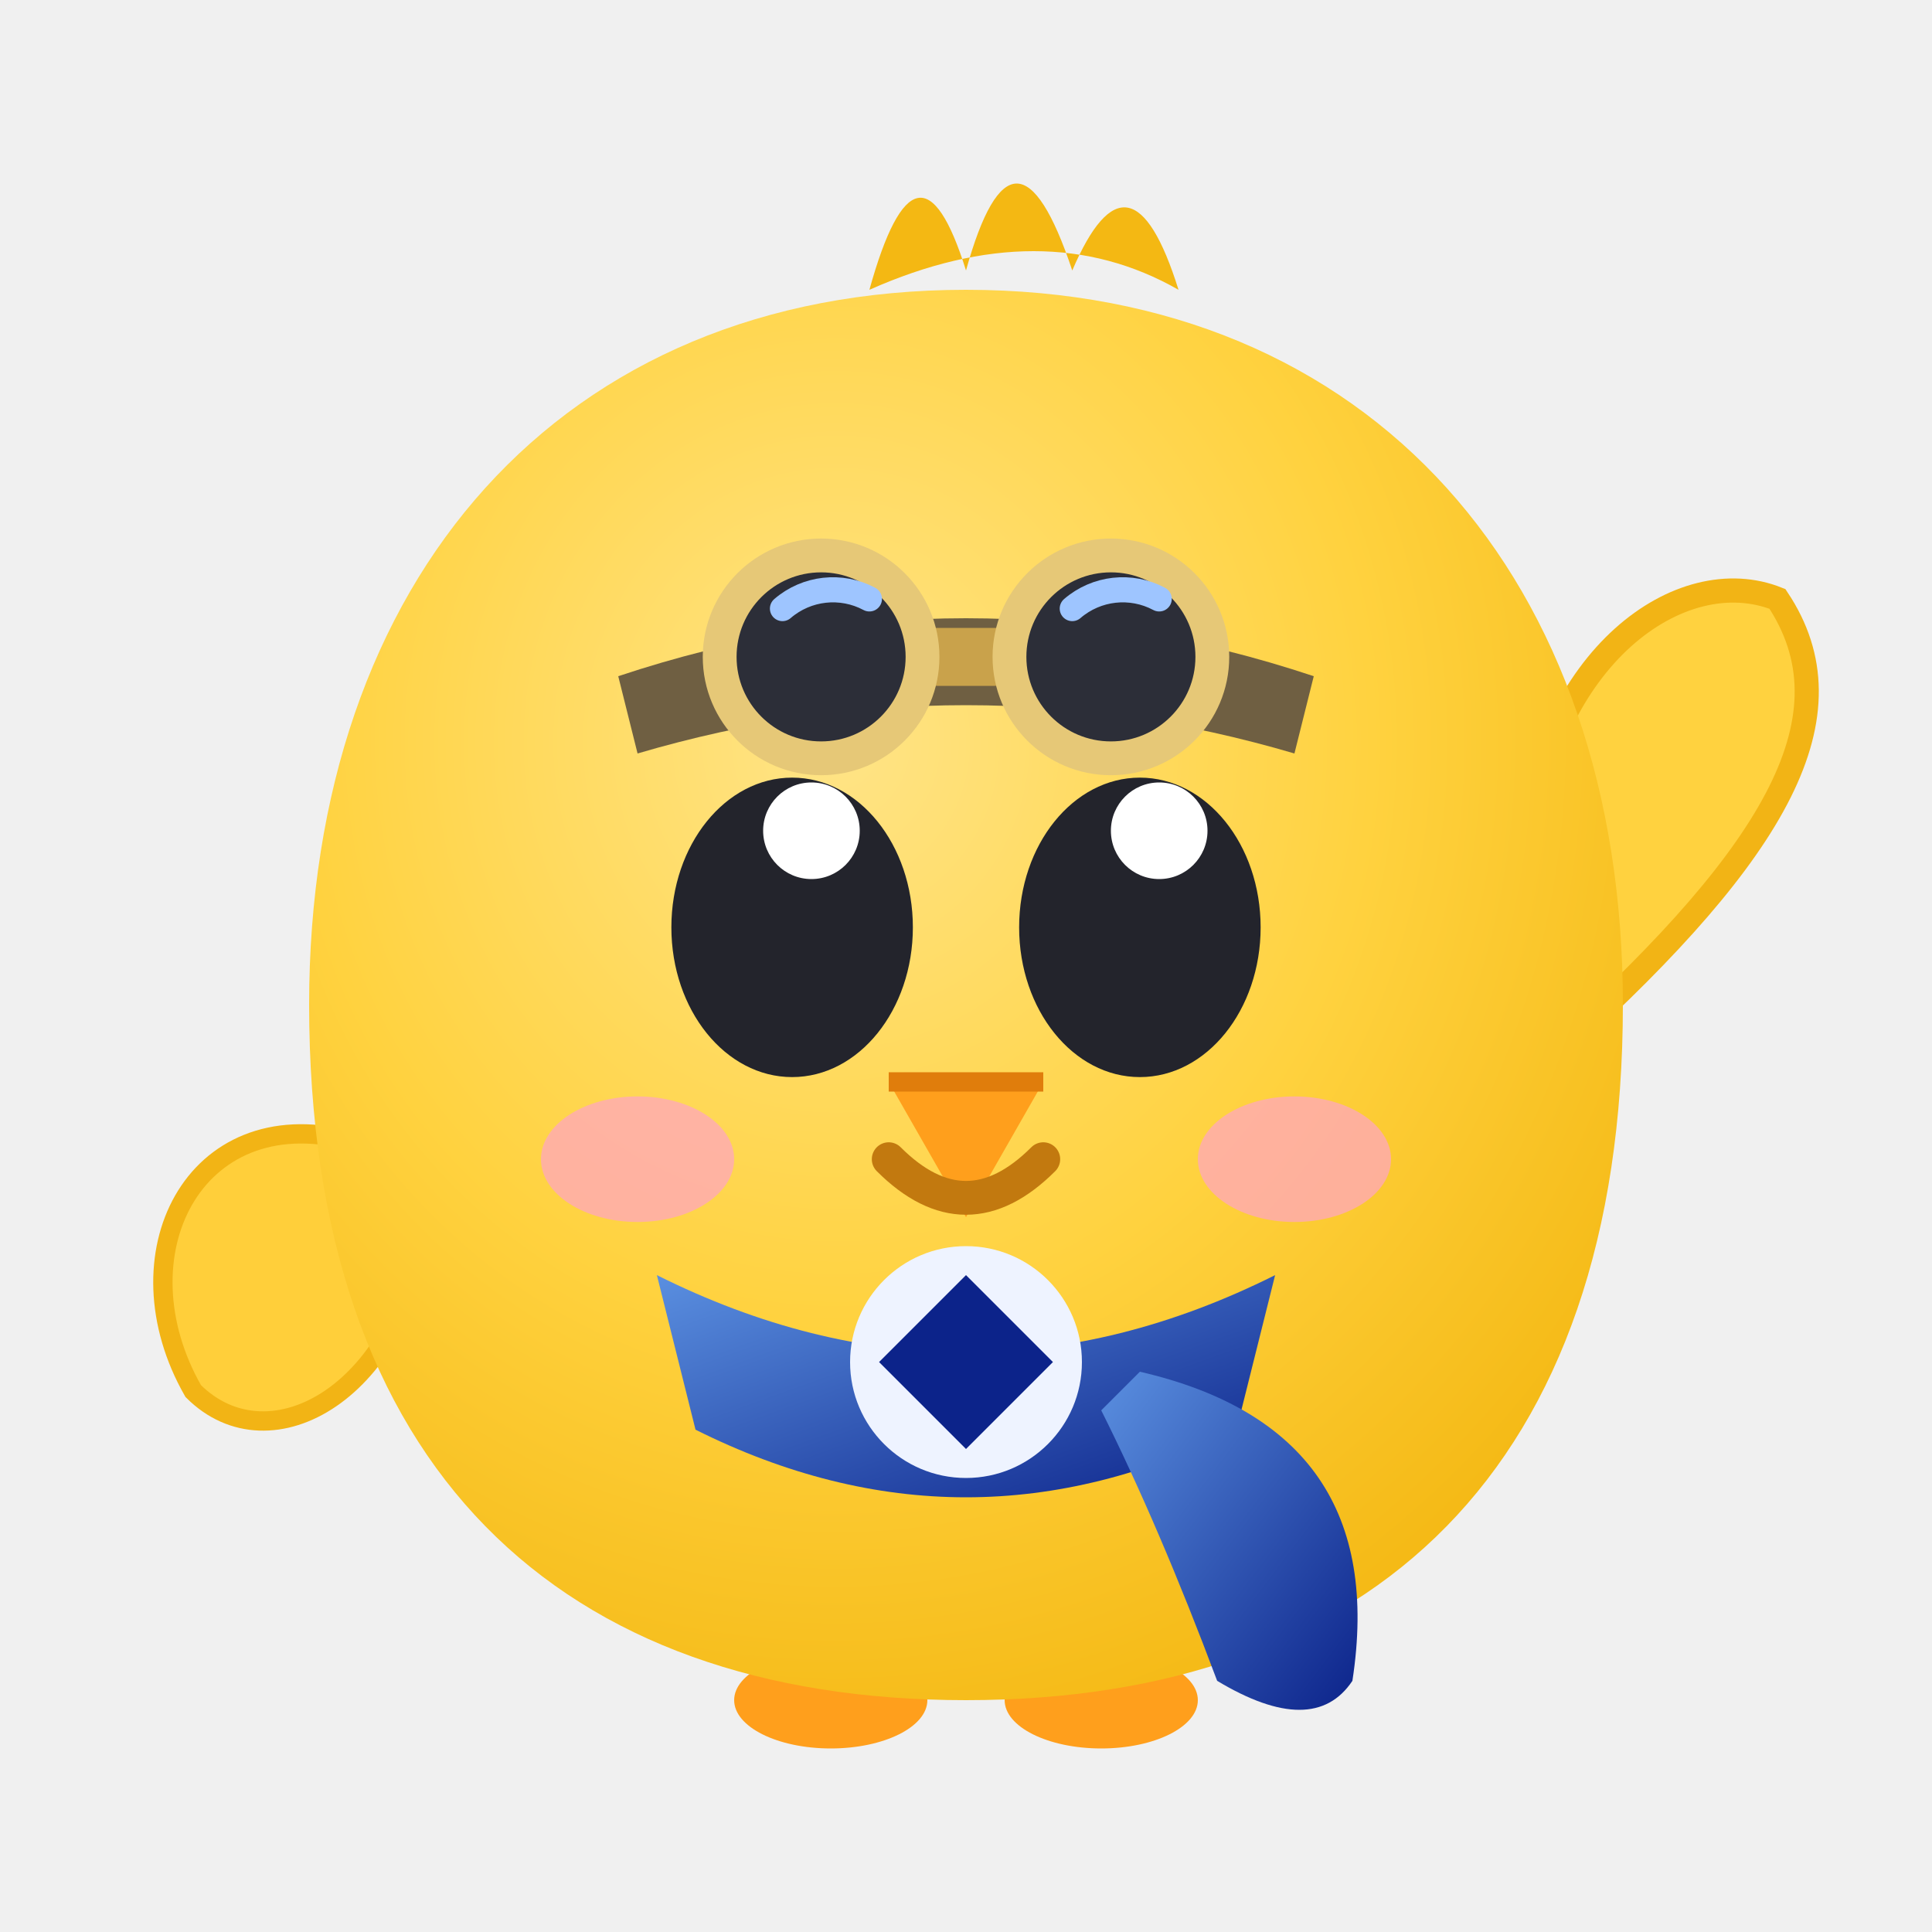
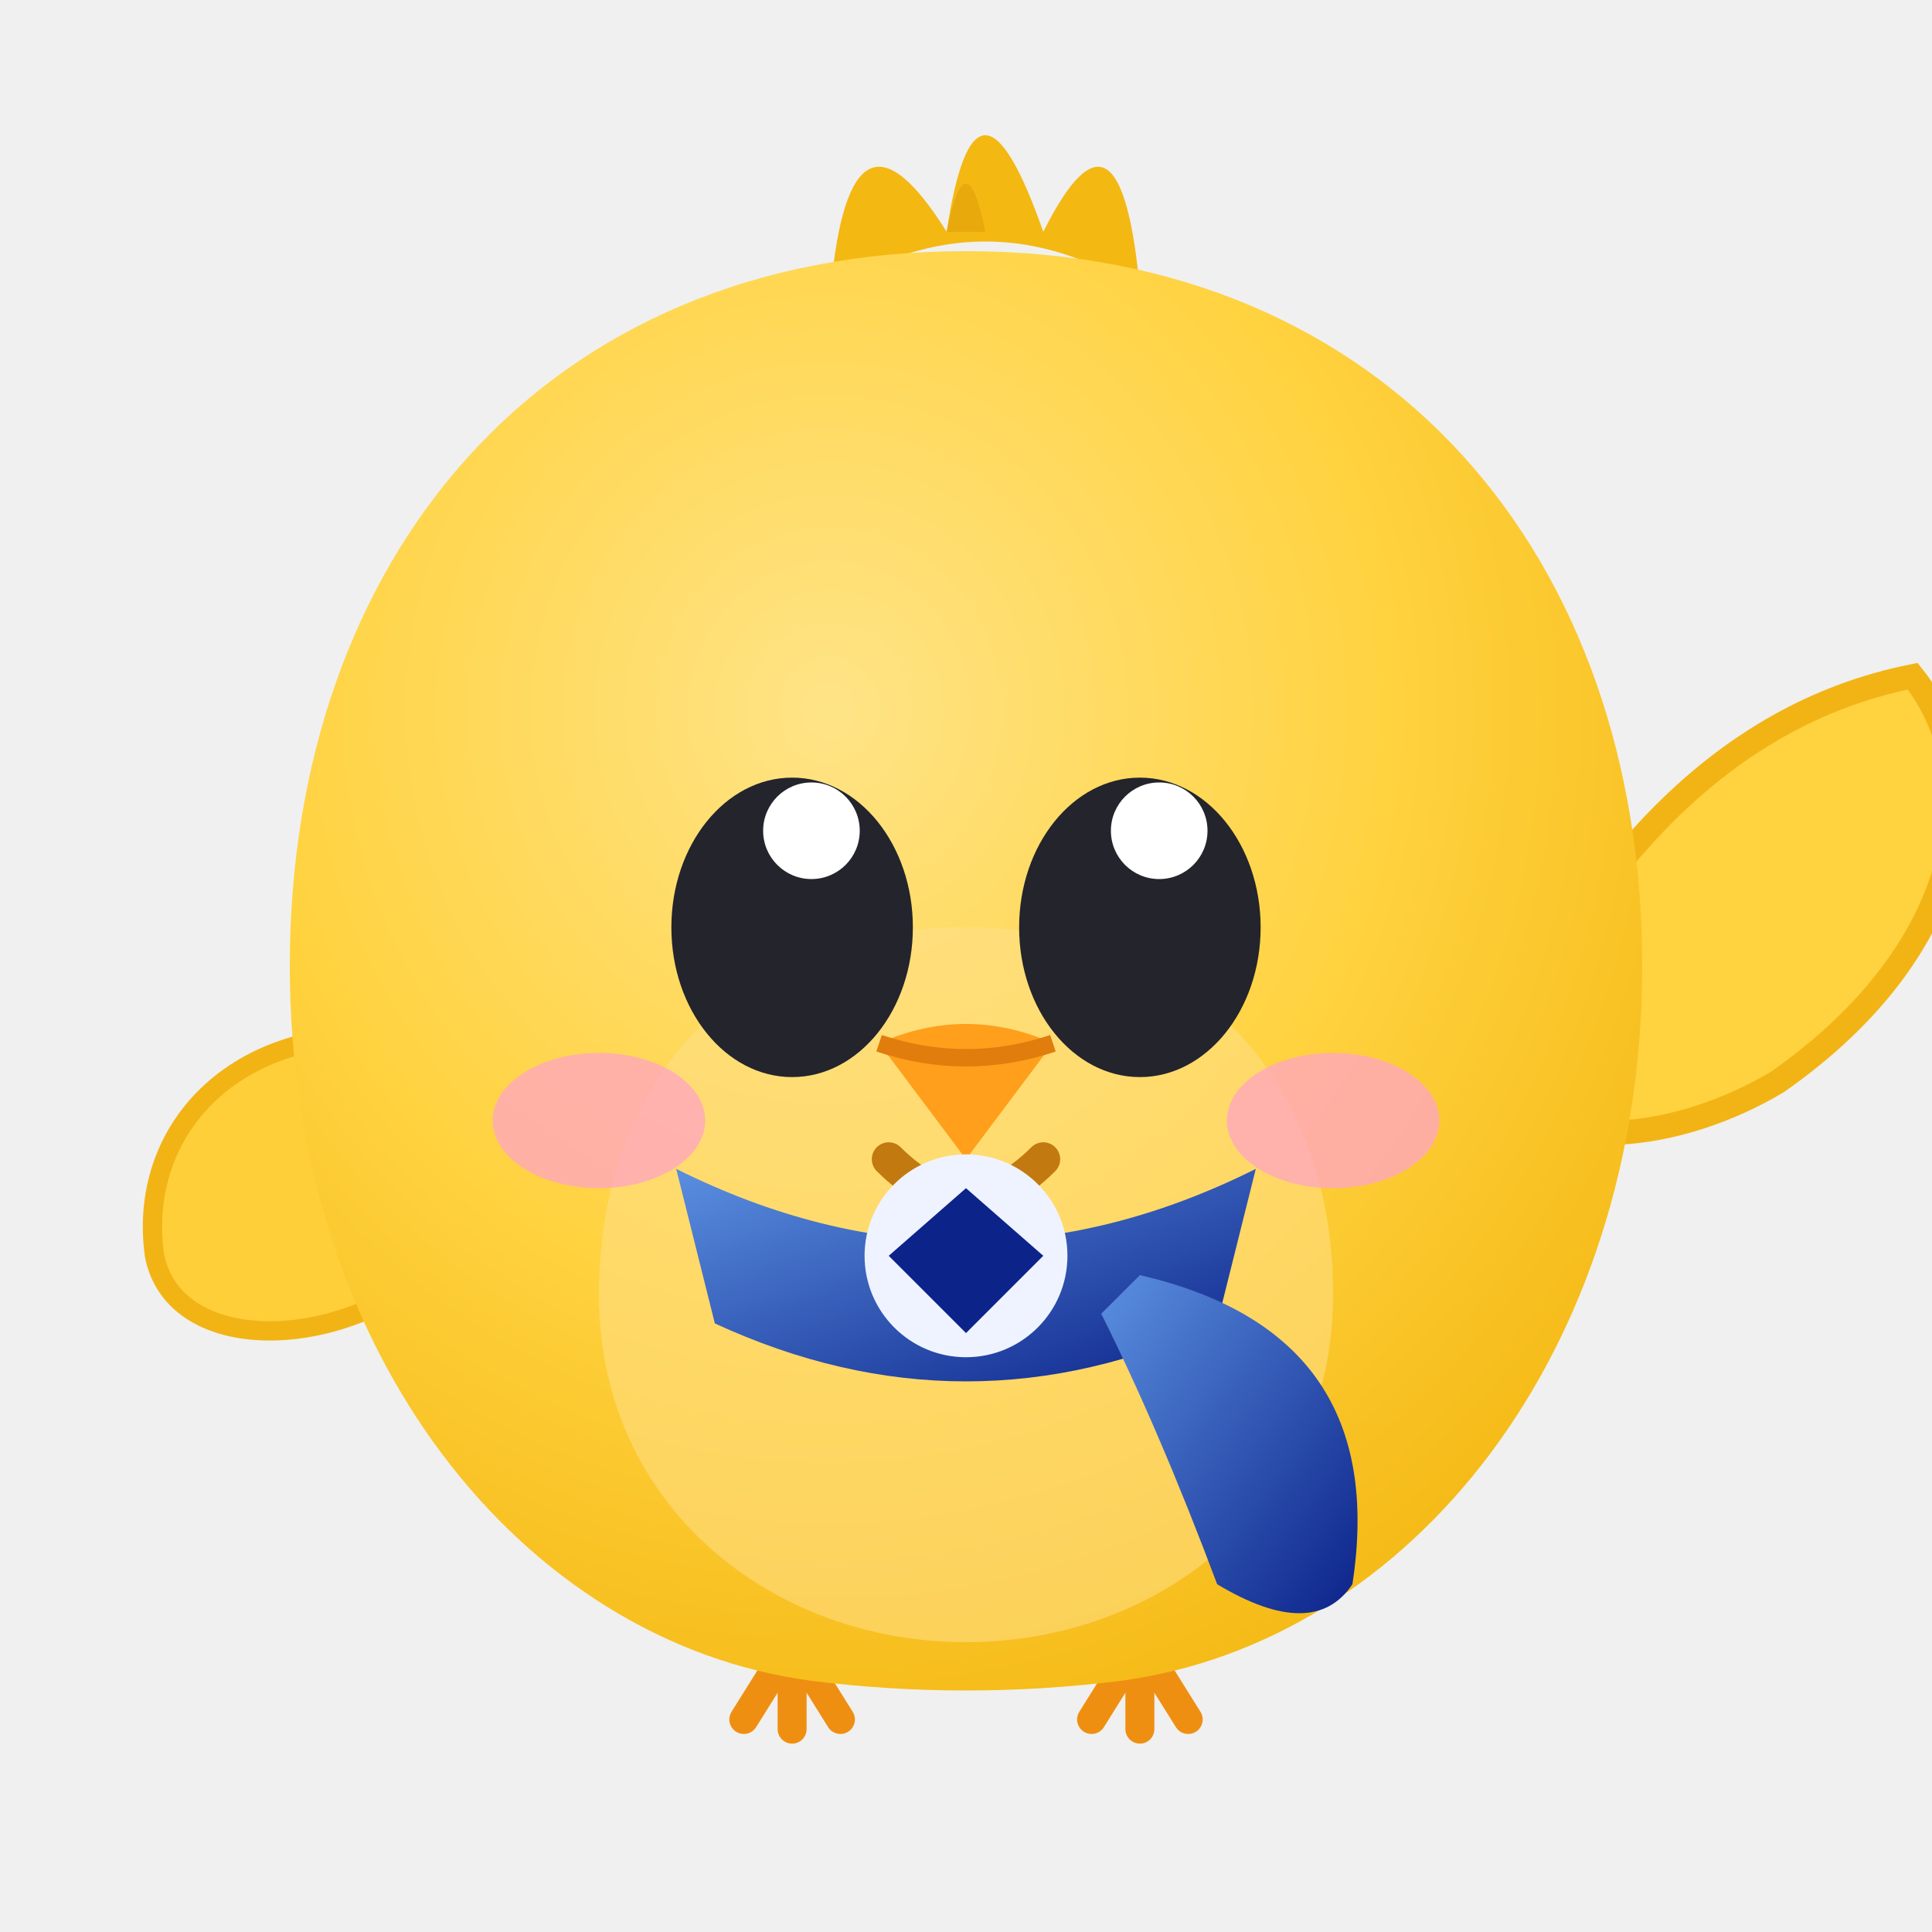
<svg xmlns="http://www.w3.org/2000/svg" viewBox="0 0 200 200" width="200" height="200" role="img" aria-label="빌디 point">
  <defs>
    <radialGradient id="b-body" cx="40%" cy="32%" r="75%">
      <stop offset="0%" stop-color="#ffe487" />
      <stop offset="55%" stop-color="#ffd23f" />
      <stop offset="100%" stop-color="#f4b813" />
    </radialGradient>
    <linearGradient id="b-scarf" x1="0" y1="0" x2="1" y2="1">
      <stop offset="0%" stop-color="#5A8FE0" />
      <stop offset="100%" stop-color="#0C238A" />
    </linearGradient>
  </defs>
-   <path d="M90 30 Q95 12 100 28 Q105 10 111 28 Q117 14 122 30 Q108 22 90 30 Z" fill="#f4b813" />
-   <g class="b-wing b-wing-l" transform="translate(36 118)">
-     <path d="M0 0 C-16 -4 -24 12 -16 26 C-8 34 6 26 8 8 Z" fill="#ffcf3a" stroke="#f2b415" stroke-width="2" />
+   <path d="M86 30 Q88 8 98 24 Q101 4 108 24 Q116 8 118 30 Q102 20 86 30 Z" fill="#f4b813" />
+   <path d="M98 24 Q100 14 102 24 Z" fill="#e8a90c" />
+   <g class="b-wing b-wing-l" transform="translate(40 110)">
+     <path d="M6 -2 C-14 -6 -26 6 -24 20 C-22 30 -6 30 4 22 C10 16 12 4 6 -2 Z" fill="#ffcf3a" stroke="#f2b415" stroke-width="2" />
  </g>
-   <g class="b-wing b-wing-r" transform="translate(162 108)">
-     <path d="M0 0 C22 -20 30 -34 22 -46 C12 -50 -2 -40 -4 -20 Z" fill="#ffd23f" stroke="#f2b415" stroke-width="2.5" />
+   <g class="b-wing b-wing-r" transform="translate(158 104)">
+     <path d="M-4 8 C6 -14 20 -30 40 -34 C48 -24 46 -6 26 8 C16 14 2 16 -4 8 Z" fill="#ffd23f" stroke="#f2b415" stroke-width="2.5" />
  </g>
-   <ellipse cx="86" cy="176" rx="10" ry="5" fill="#ff9f1c" />
-   <ellipse cx="114" cy="176" rx="10" ry="5" fill="#ff9f1c" />
+   <path d="M82 170 l-5 8 m5 -8 l0 9 m0 -9 l5 8" stroke="#ef8f12" stroke-width="3" stroke-linecap="round" fill="none" />
+   <path d="M118 170 l-5 8 m5 -8 l0 9 m0 -9 l5 8" stroke="#ef8f12" stroke-width="3" stroke-linecap="round" fill="none" />
  <g transform="rotate(0 100 110) translate(0 0)">
-     <path class="b-body" d="M100 30 C142 30 168 60 168 104 C168 152 142 176 100 176 C58 176 32 152 32 104 C32 60 58 30 100 30 Z" fill="url(#b-body)" />
-     <ellipse cx="66" cy="120" rx="10" ry="6.5" fill="#ffa7bd" opacity="0.75" />
-     <ellipse cx="134" cy="120" rx="10" ry="6.5" fill="#ffa7bd" opacity="0.75" />
+     <path class="b-body" d="M100 26 C144 26 170 58 170 100 C170 140 146 170 116 174 Q100 176 84 174 C54 170 30 140 30 100 C30 58 56 26 100 26 Z" fill="url(#b-body)" />
+     <path class="b-belly" d="M100 96 C124 96 138 112 138 134 C138 156 120 170 100 170 C80 170 62 156 62 134 C62 112 76 96 100 96 Z" fill="#ffe08a" opacity="0.55" />
+     <ellipse cx="62" cy="116" rx="11" ry="7" fill="#ffa7bd" opacity="0.8" />
+     <ellipse cx="138" cy="116" rx="11" ry="7" fill="#ffa7bd" opacity="0.8" />
    <ellipse cx="82" cy="96" rx="12.5" ry="15.5" fill="#23242c" />
    <ellipse cx="118" cy="96" rx="12.5" ry="15.5" fill="#23242c" />
    <circle cx="84" cy="86" r="5" fill="#fff" />
    <circle cx="120" cy="86" r="5" fill="#fff" />
-     <path d="M92 112 L108 112 L100 126 Z" fill="#ff9f1c" />
-     <path d="M92 112 L108 112" stroke="#e07d0c" stroke-width="2" />
+     <path d="M91 108 Q100 104 109 108 L100 120 Z" fill="#ff9f1c" />
+     <path d="M91 108 Q100 111 109 108" stroke="#e07d0c" stroke-width="1.8" fill="none" />
    <path d="M92 120 Q100 128 108 120" stroke="#c2790f" stroke-width="3.5" fill="none" stroke-linecap="round" />
-     <g class="b-goggles" transform="translate(100 66)">
-       <path d="M-36 4 Q0 -8 36 4 L34 12 Q0 2 -34 12 Z" fill="#6f5f42" />
-       <rect x="-5" y="-1" width="10" height="6" rx="2" fill="#c9a24b" />
-       <circle cx="-15" cy="2" r="10.5" fill="#2c2e38" stroke="#e6c877" stroke-width="3.5" />
-       <circle cx="15" cy="2" r="10.5" fill="#2c2e38" stroke="#e6c877" stroke-width="3.5" />
-       <path d="M-19 -3 A8 8 0 0 1 -10 -4" stroke="#9ec5ff" stroke-width="2.6" fill="none" stroke-linecap="round" />
-       <path d="M11 -3 A8 8 0 0 1 20 -4" stroke="#9ec5ff" stroke-width="2.6" fill="none" stroke-linecap="round" />
-     </g>
-     <g class="b-scarf" transform="translate(100 140)">
-       <path d="M-32 -8 Q0 8 32 -8 L28 8 Q0 22 -28 8 Z" fill="url(#b-scarf)" />
+     <g class="b-scarf" transform="translate(100 130)">
+       <path d="M-30 -9 Q0 6 30 -9 L26 7 Q0 19 -26 7 Z" fill="url(#b-scarf)" />
      <path d="M18 2 Q44 8 40 34 Q36 40 26 34 Q20 18 14 6 Z" fill="url(#b-scarf)" />
-       <circle cx="0" cy="1" r="12" fill="#eef3ff" />
-       <path d="M0 -8 L9 1 L0 10 L-9 1 Z" fill="#0C238A" />
+       <circle cx="0" cy="0" r="10.5" fill="#eef3ff" />
+       <path d="M0 -7 L8 0 L0 8 L-8 0 Z" fill="#0C238A" />
    </g>
  </g>
</svg>
